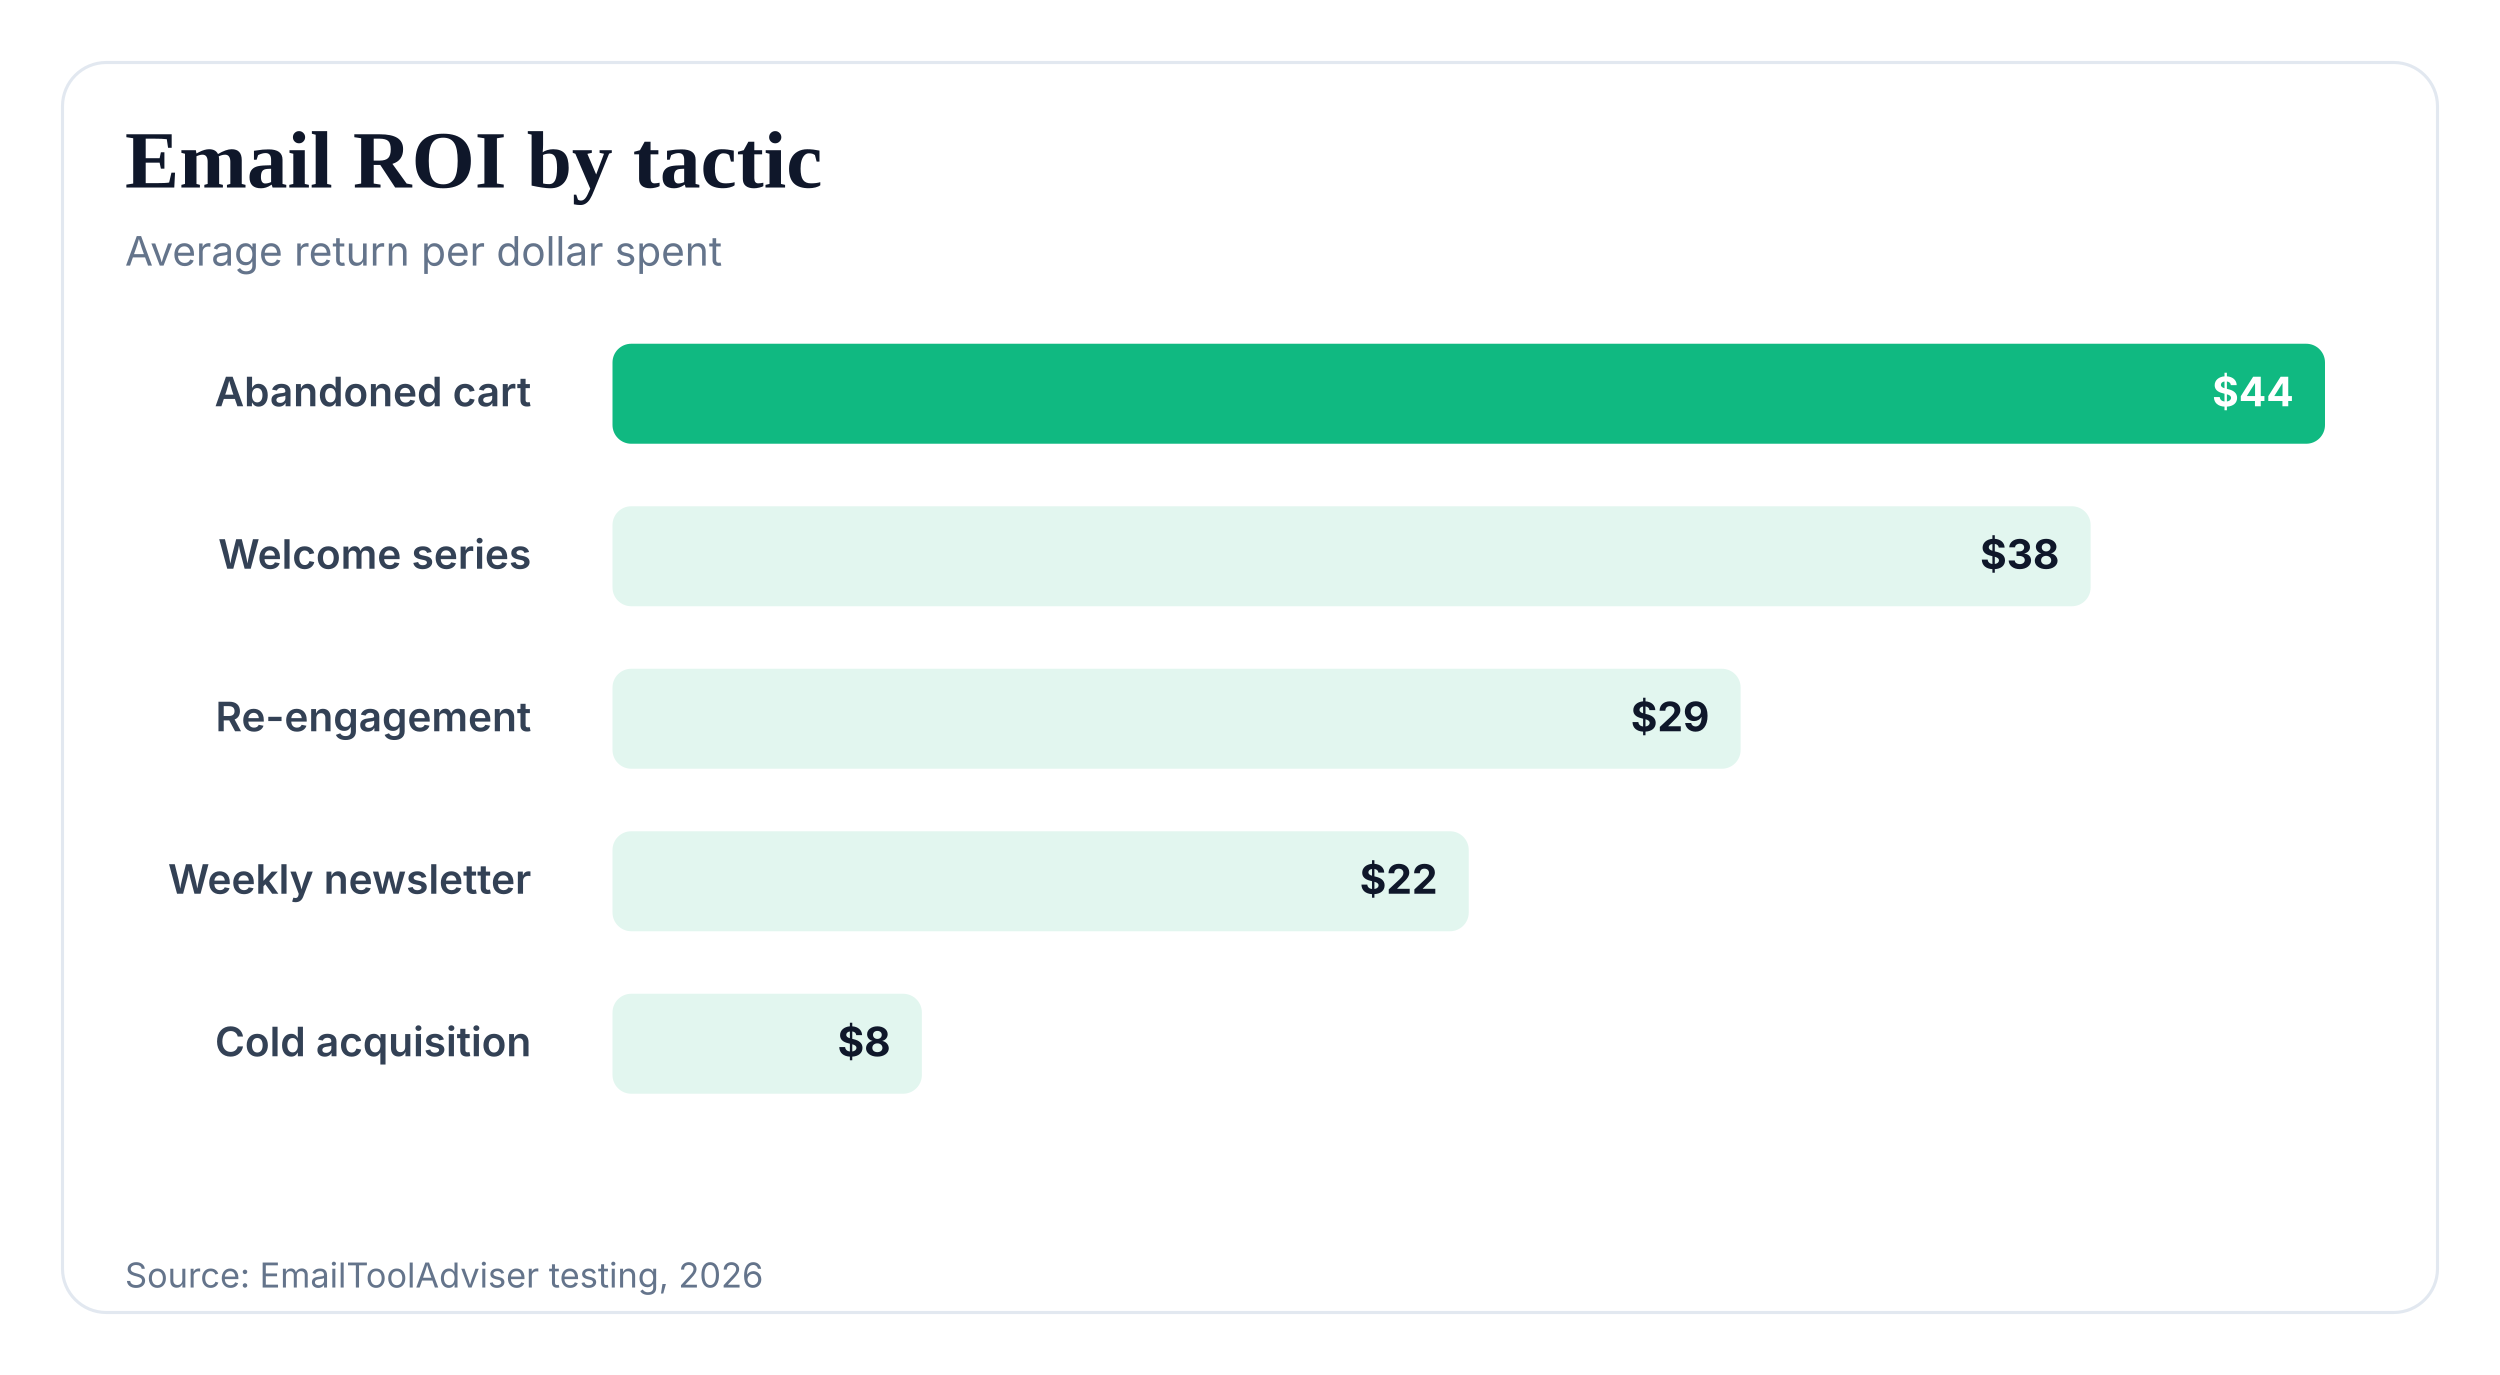
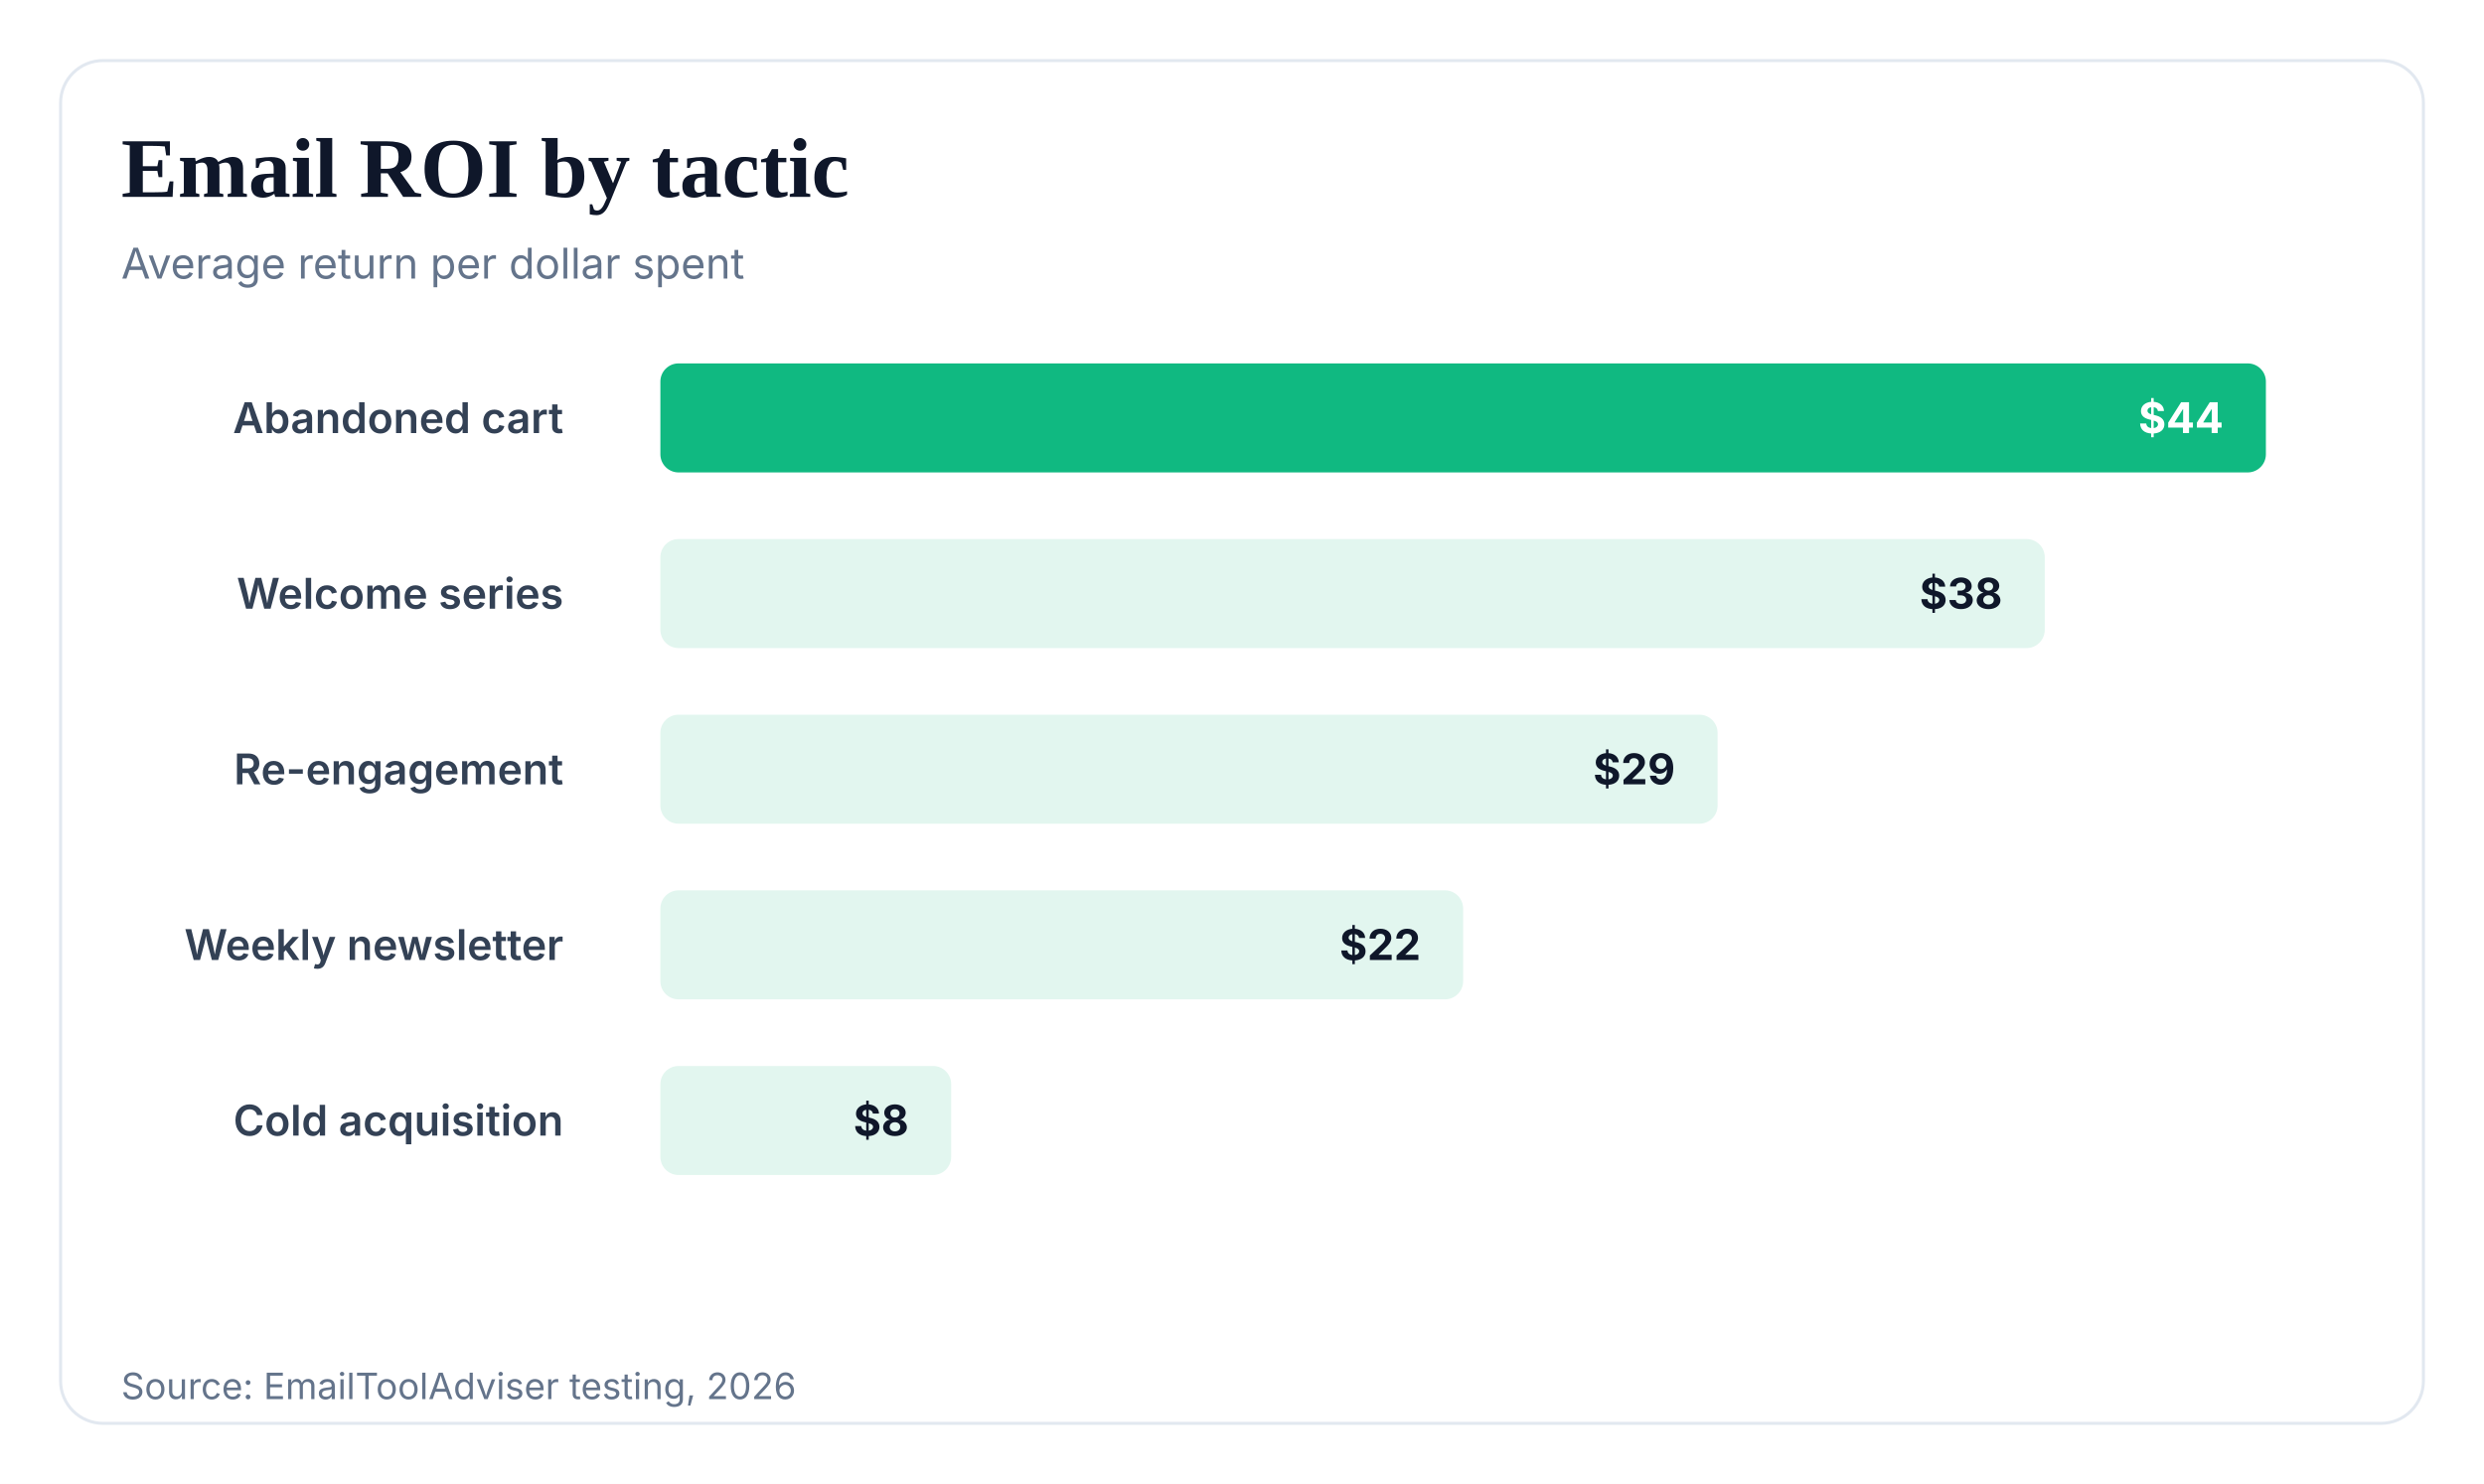
- <svg xmlns="http://www.w3.org/2000/svg" viewBox="0 0 800 440" preserveAspectRatio="xMinYMin meet" role="img" style="width:100%;height:auto;">
+ <svg xmlns="http://www.w3.org/2000/svg" viewBox="0 0 820 490" preserveAspectRatio="xMinYMin meet" role="img" style="width:100%;height:auto;">
  <style>
  .serif  { font-family: Georgia, 'Times New Roman', 'Playfair Display', serif; font-weight: 800; }
  .sans   { font-family: system-ui, -apple-system, BlinkMacSystemFont, 'Segoe UI', sans-serif; }
  .label  { font-family: system-ui, sans-serif; font-weight: 700; text-transform: uppercase; letter-spacing: 0.08em; }
</style>
-   <rect width="800" height="440" fill="#ffffff" />
-   <rect x="20" y="20" rx="14" ry="14" width="760" height="400" fill="#ffffff" stroke="#e2e8f0" stroke-width="1" />
-   <text x="40" y="60" class="serif" font-size="26" fill="#0f172a">Email ROI by tactic</text>
-   <text x="40" y="85" class="sans" font-size="13" fill="#64748b">Average return per dollar spent</text>
-   <text x="170" y="130" class="sans" font-size="13" fill="#334155" text-anchor="end" font-weight="600">Abandoned cart</text>
-   <rect x="196" y="110" rx="6" ry="6" width="548" height="32" fill="#10b981" />
-   <text x="734" y="130" class="sans" font-size="13" fill="#ffffff" text-anchor="end" font-weight="700">$44</text>
-   <text x="170" y="182" class="sans" font-size="13" fill="#334155" text-anchor="end" font-weight="600">Welcome series</text>
-   <rect x="196" y="162" rx="6" ry="6" width="473" height="32" fill="#e2f6ef" />
-   <text x="659" y="182" class="sans" font-size="13" fill="#0f172a" text-anchor="end" font-weight="700">$38</text>
-   <text x="170" y="234" class="sans" font-size="13" fill="#334155" text-anchor="end" font-weight="600">Re-engagement</text>
-   <rect x="196" y="214" rx="6" ry="6" width="361" height="32" fill="#e2f6ef" />
-   <text x="547" y="234" class="sans" font-size="13" fill="#0f172a" text-anchor="end" font-weight="700">$29</text>
-   <text x="170" y="286" class="sans" font-size="13" fill="#334155" text-anchor="end" font-weight="600">Weekly newsletter</text>
-   <rect x="196" y="266" rx="6" ry="6" width="274" height="32" fill="#e2f6ef" />
-   <text x="460" y="286" class="sans" font-size="13" fill="#0f172a" text-anchor="end" font-weight="700">$22</text>
-   <text x="170" y="338" class="sans" font-size="13" fill="#334155" text-anchor="end" font-weight="600">Cold acquisition</text>
-   <rect x="196" y="318" rx="6" ry="6" width="99" height="32" fill="#e2f6ef" />
-   <text x="285" y="338" class="sans" font-size="13" fill="#0f172a" text-anchor="end" font-weight="700">$8</text>
-   <text x="40" y="412" class="sans" font-size="11" fill="#64748b">Source: EmailToolAdviser testing, 2026</text>
+   <rect width="820" height="490" fill="#ffffff" />
+   <rect x="20" y="20" rx="14" ry="14" width="780" height="450" fill="#ffffff" stroke="#e2e8f0" stroke-width="1" />
+   <text x="40" y="65" class="serif" font-size="28" fill="#0f172a">Email ROI by tactic</text>
+   <text x="40" y="92" class="sans" font-size="14" fill="#64748b">Average return per dollar spent</text>
+   <text x="186" y="143" class="sans" font-size="14" fill="#334155" text-anchor="end" font-weight="600">Abandoned cart</text>
+   <rect x="218" y="120" rx="6" ry="6" width="530" height="36" fill="#10b981" />
+   <text x="734" y="143" class="sans" font-size="14" fill="#ffffff" text-anchor="end" font-weight="700">$44</text>
+   <text x="186" y="201" class="sans" font-size="14" fill="#334155" text-anchor="end" font-weight="600">Welcome series</text>
+   <rect x="218" y="178" rx="6" ry="6" width="457" height="36" fill="#e2f6ef" />
+   <text x="661" y="201" class="sans" font-size="14" fill="#0f172a" text-anchor="end" font-weight="700">$38</text>
+   <text x="186" y="259" class="sans" font-size="14" fill="#334155" text-anchor="end" font-weight="600">Re-engagement</text>
+   <rect x="218" y="236" rx="6" ry="6" width="349" height="36" fill="#e2f6ef" />
+   <text x="553" y="259" class="sans" font-size="14" fill="#0f172a" text-anchor="end" font-weight="700">$29</text>
+   <text x="186" y="317" class="sans" font-size="14" fill="#334155" text-anchor="end" font-weight="600">Weekly newsletter</text>
+   <rect x="218" y="294" rx="6" ry="6" width="265" height="36" fill="#e2f6ef" />
+   <text x="469" y="317" class="sans" font-size="14" fill="#0f172a" text-anchor="end" font-weight="700">$22</text>
+   <text x="186" y="375" class="sans" font-size="14" fill="#334155" text-anchor="end" font-weight="600">Cold acquisition</text>
+   <rect x="218" y="352" rx="6" ry="6" width="96" height="36" fill="#e2f6ef" />
+   <text x="300" y="375" class="sans" font-size="14" fill="#0f172a" text-anchor="end" font-weight="700">$8</text>
+   <text x="40" y="462" class="sans" font-size="12" fill="#64748b">Source: EmailToolAdviser testing, 2026</text>
</svg>
